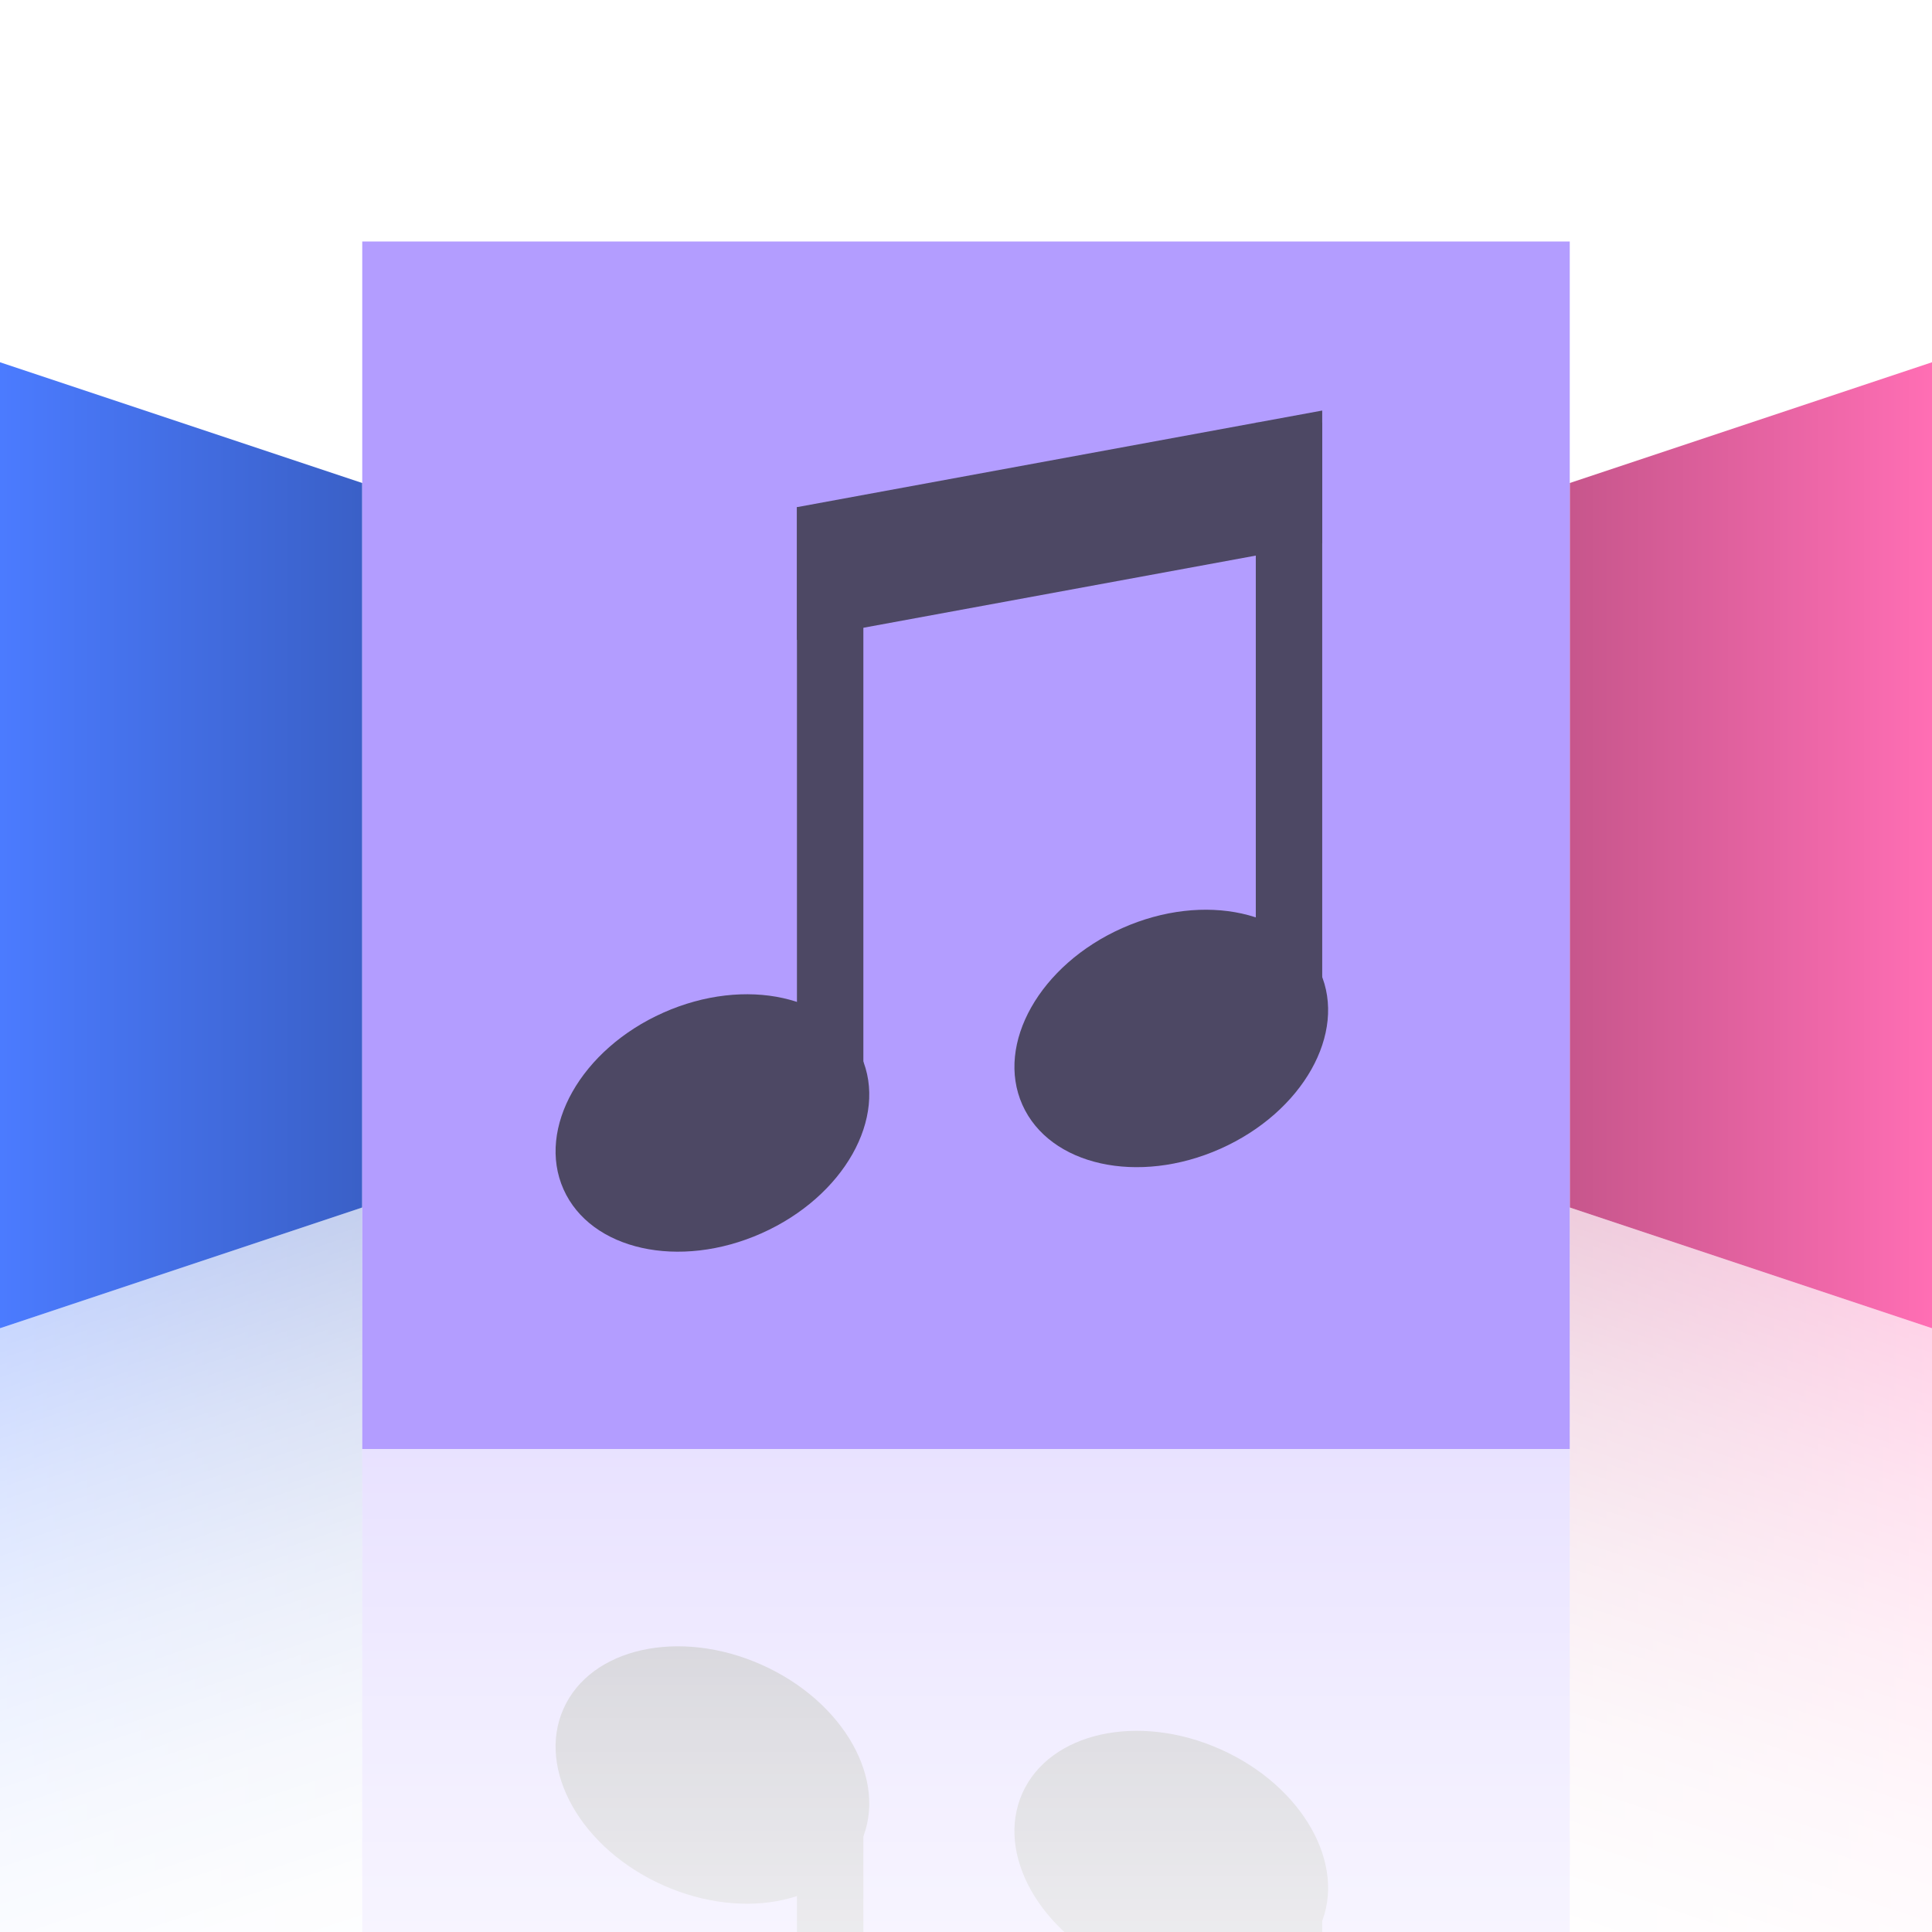
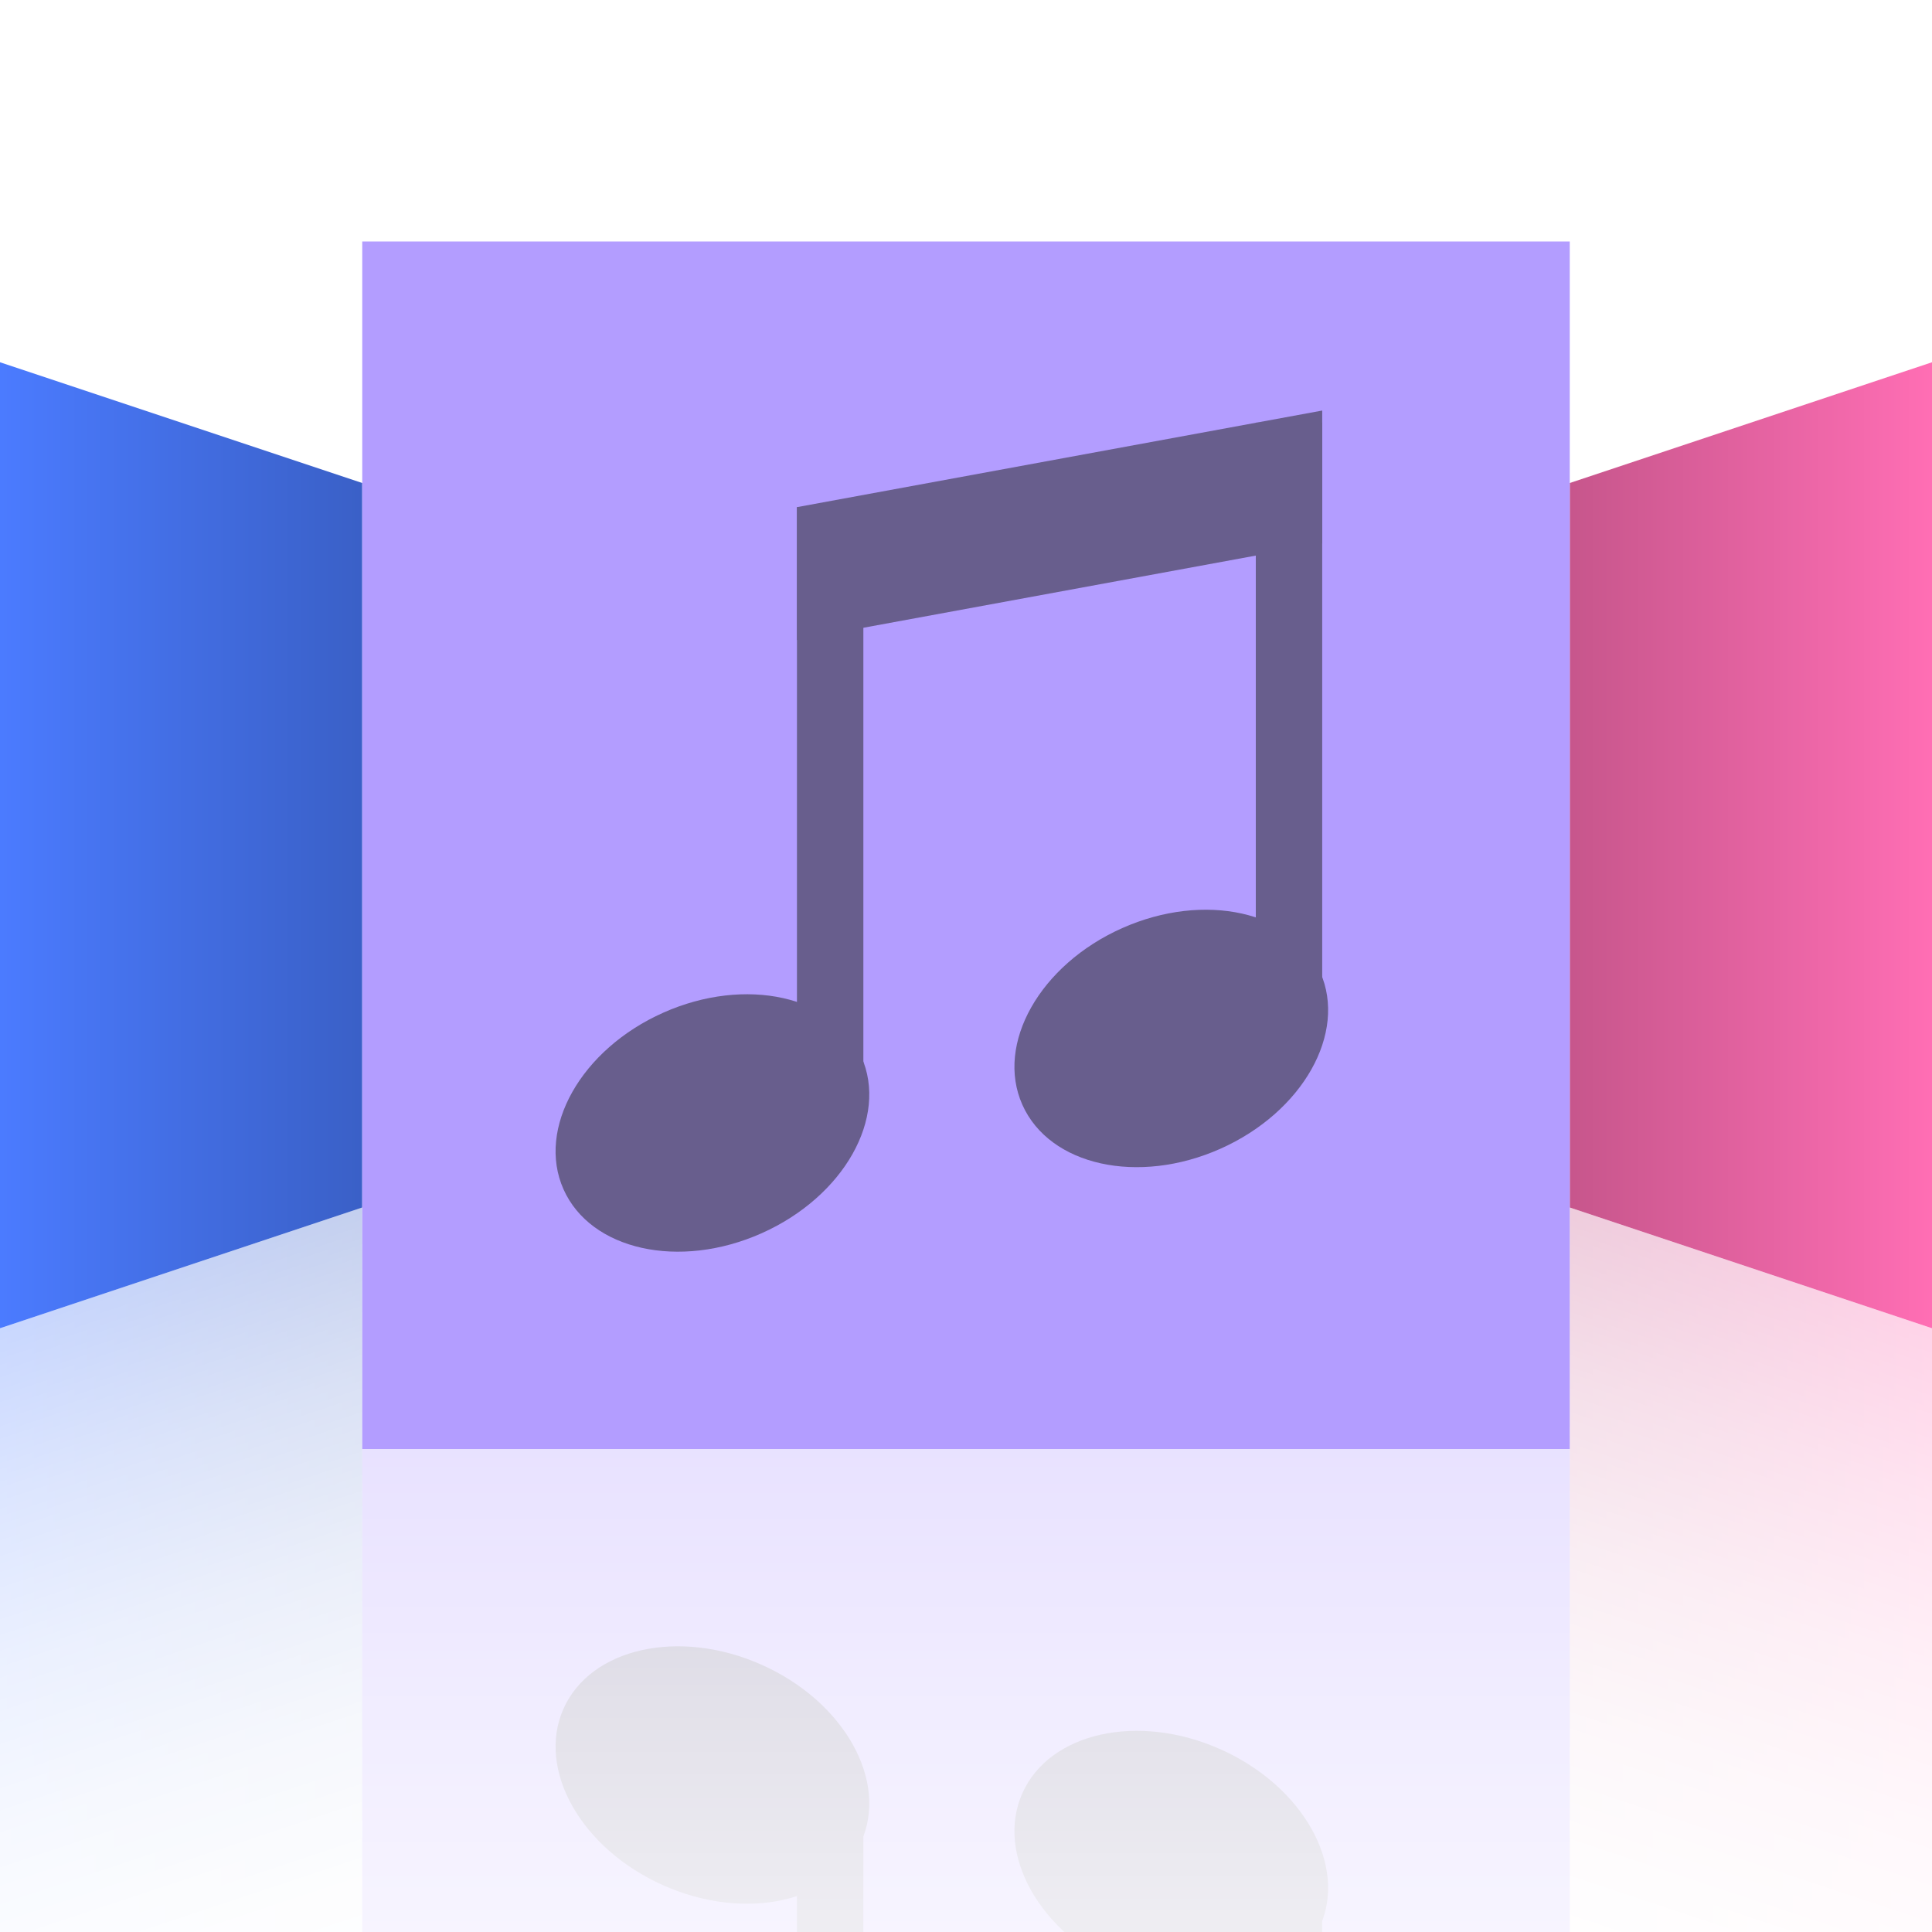
<svg xmlns="http://www.w3.org/2000/svg" viewBox="0 0 256 256">
  <defs>
    <linearGradient id="left" x1="0" y1="0" x2="1" y2="0">
      <stop offset="0" stop-color="#4b7bff" />
      <stop offset="1" stop-color="#3a60c7" />
    </linearGradient>
    <linearGradient id="right" x1="1" y1="0" x2="0" y2="0">
      <stop offset="0" stop-color="#ff6eb4" />
      <stop offset="1" stop-color="#c7568c" />
    </linearGradient>
-     <g id="beamed-eighths" fill="#4d4864">
+     <g id="beamed-eighths" fill="#685e8d">
      <ellipse cx="29" cy="73" rx="13.5" ry="10" transform="rotate(-24 29 73)" />
      <ellipse cx="67" cy="66" rx="13.5" ry="10" transform="rotate(-24 67 66)" />
      <rect x="36" y="22" width="5.5" height="48" />
      <rect x="74" y="15" width="5.5" height="48" />
      <polygon points="36,22 79.5,14 79.5,25 36,33" />
    </g>
    <linearGradient id="fade" gradientUnits="userSpaceOnUse">
      <stop offset="0" stop-color="#ffffff" stop-opacity="0.3" />
      <stop offset="0.2" stop-color="#ffffff" stop-opacity="0.192" />
      <stop offset="0.4" stop-color="#ffffff" stop-opacity="0.108" />
      <stop offset="0.6" stop-color="#ffffff" stop-opacity="0.048" />
      <stop offset="0.8" stop-color="#ffffff" stop-opacity="0.012" />
      <stop offset="1" stop-color="#ffffff" stop-opacity="0" />
    </linearGradient>
    <linearGradient id="fade-left" href="#fade" x1="24" y1="152" x2="57.6" y2="252.8" />
    <linearGradient id="fade-middle" href="#fade" x1="0" y1="176" x2="0" y2="336" />
    <linearGradient id="fade-right" href="#fade" x1="232" y1="152" x2="198.4" y2="252.8" />
    <mask id="left-reflection" maskUnits="userSpaceOnUse" x="0" y="0" width="256" height="340">
      <rect width="256" height="340" fill="url(#fade-left)" />
    </mask>
    <mask id="middle-reflection" maskUnits="userSpaceOnUse" x="0" y="0" width="256" height="340">
      <rect width="256" height="340" fill="url(#fade-middle)" />
    </mask>
    <mask id="right-reflection" maskUnits="userSpaceOnUse" x="0" y="0" width="256" height="340">
      <rect width="256" height="340" fill="url(#fade-right)" />
    </mask>
  </defs>
  <g transform="translate(0 16)">
    <polygon points="0,160 48,144 48,240 0,288" fill="url(#left)" mask="url(#left-reflection)" />
    <polygon points="208,144 256,160 256,288 208,240" fill="url(#right)" mask="url(#right-reflection)" />
    <g mask="url(#middle-reflection)">
      <rect x="48" y="176" width="160" height="160" fill="#b39dff" />
      <use href="#beamed-eighths" transform="matrix(1.6 0 0 -1.6 48 336)" />
    </g>
    <polygon points="0,32 48,48 48,144 0,160" fill="url(#left)" />
    <polygon points="208,48 256,32 256,160 208,144" fill="url(#right)" />
    <rect x="48" y="16" width="160" height="160" fill="#b39dff" />
    <use href="#beamed-eighths" transform="matrix(1.6 0 0 1.6 48 16)" />
  </g>
</svg>
